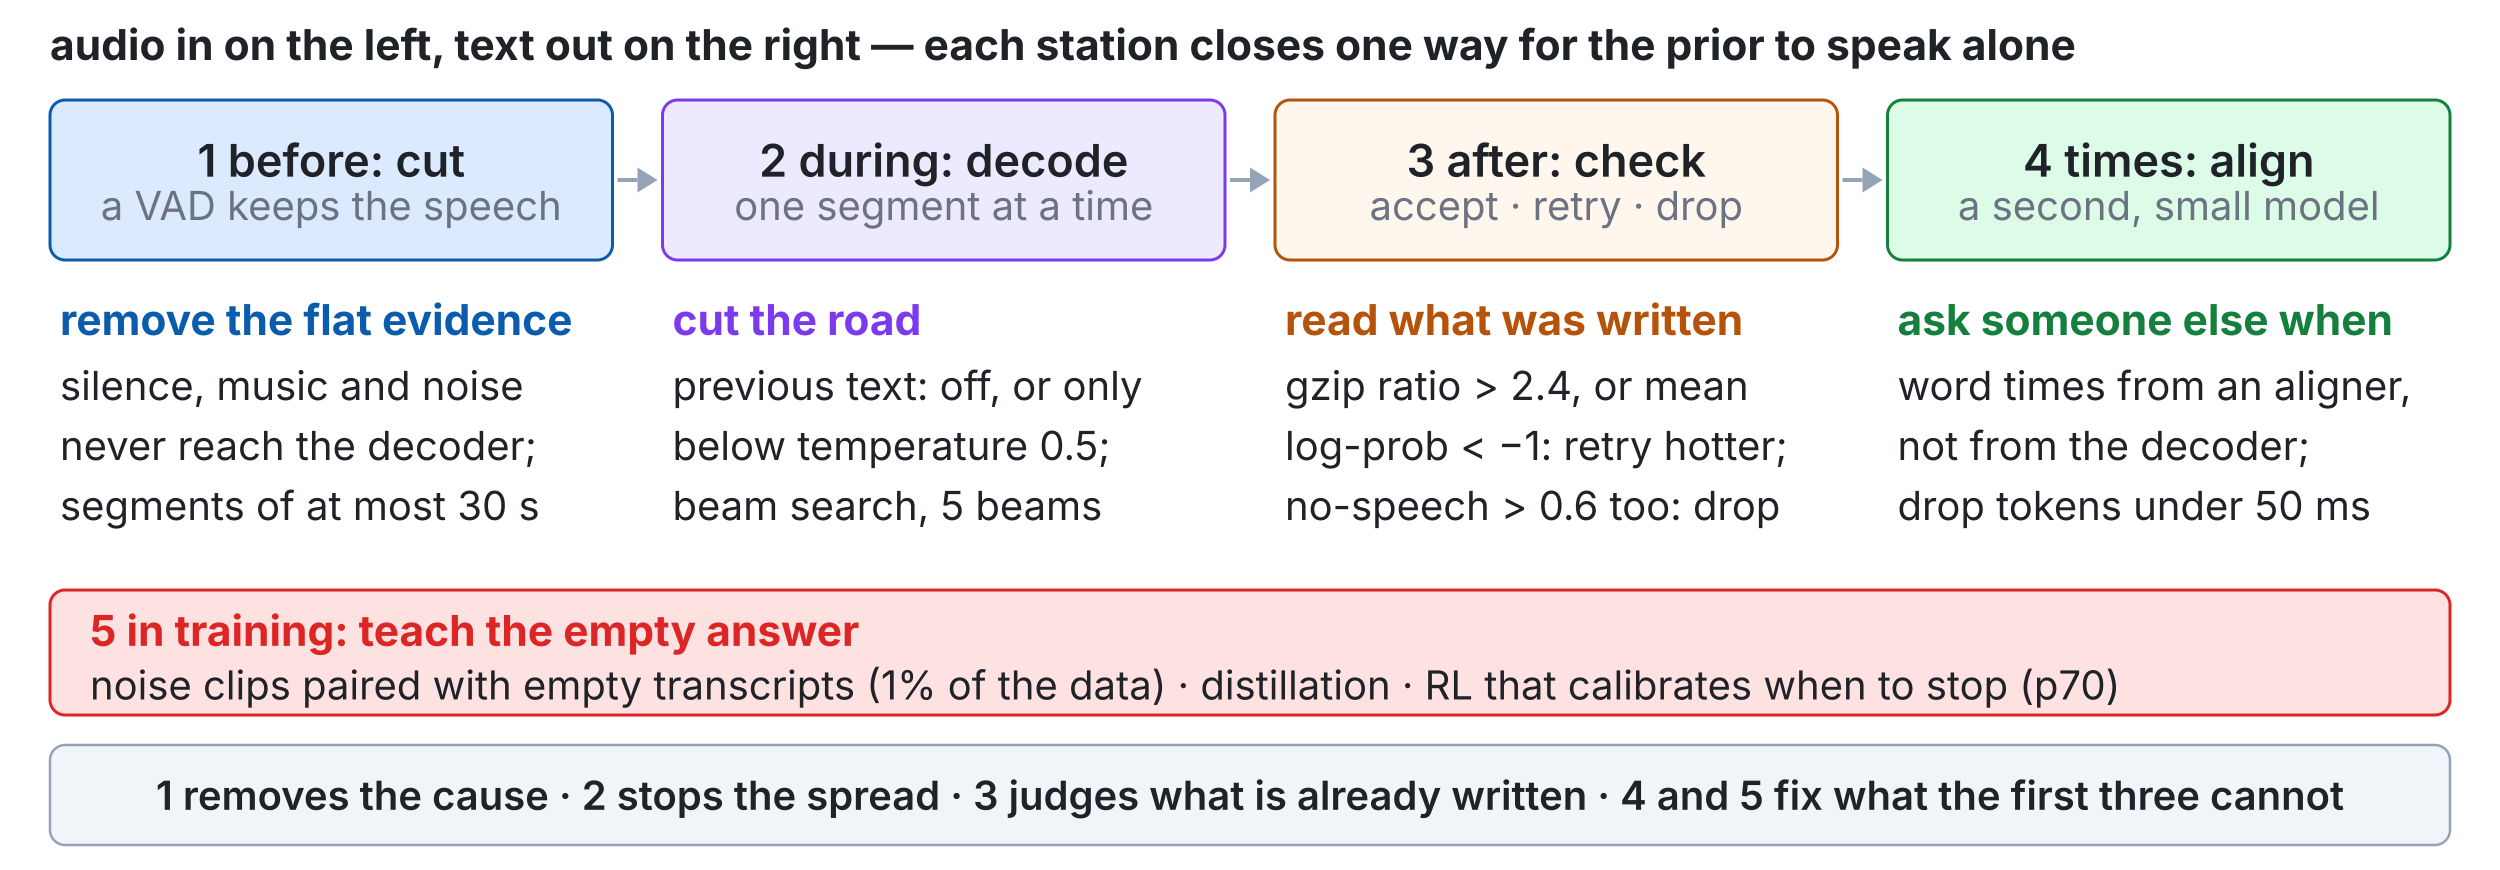
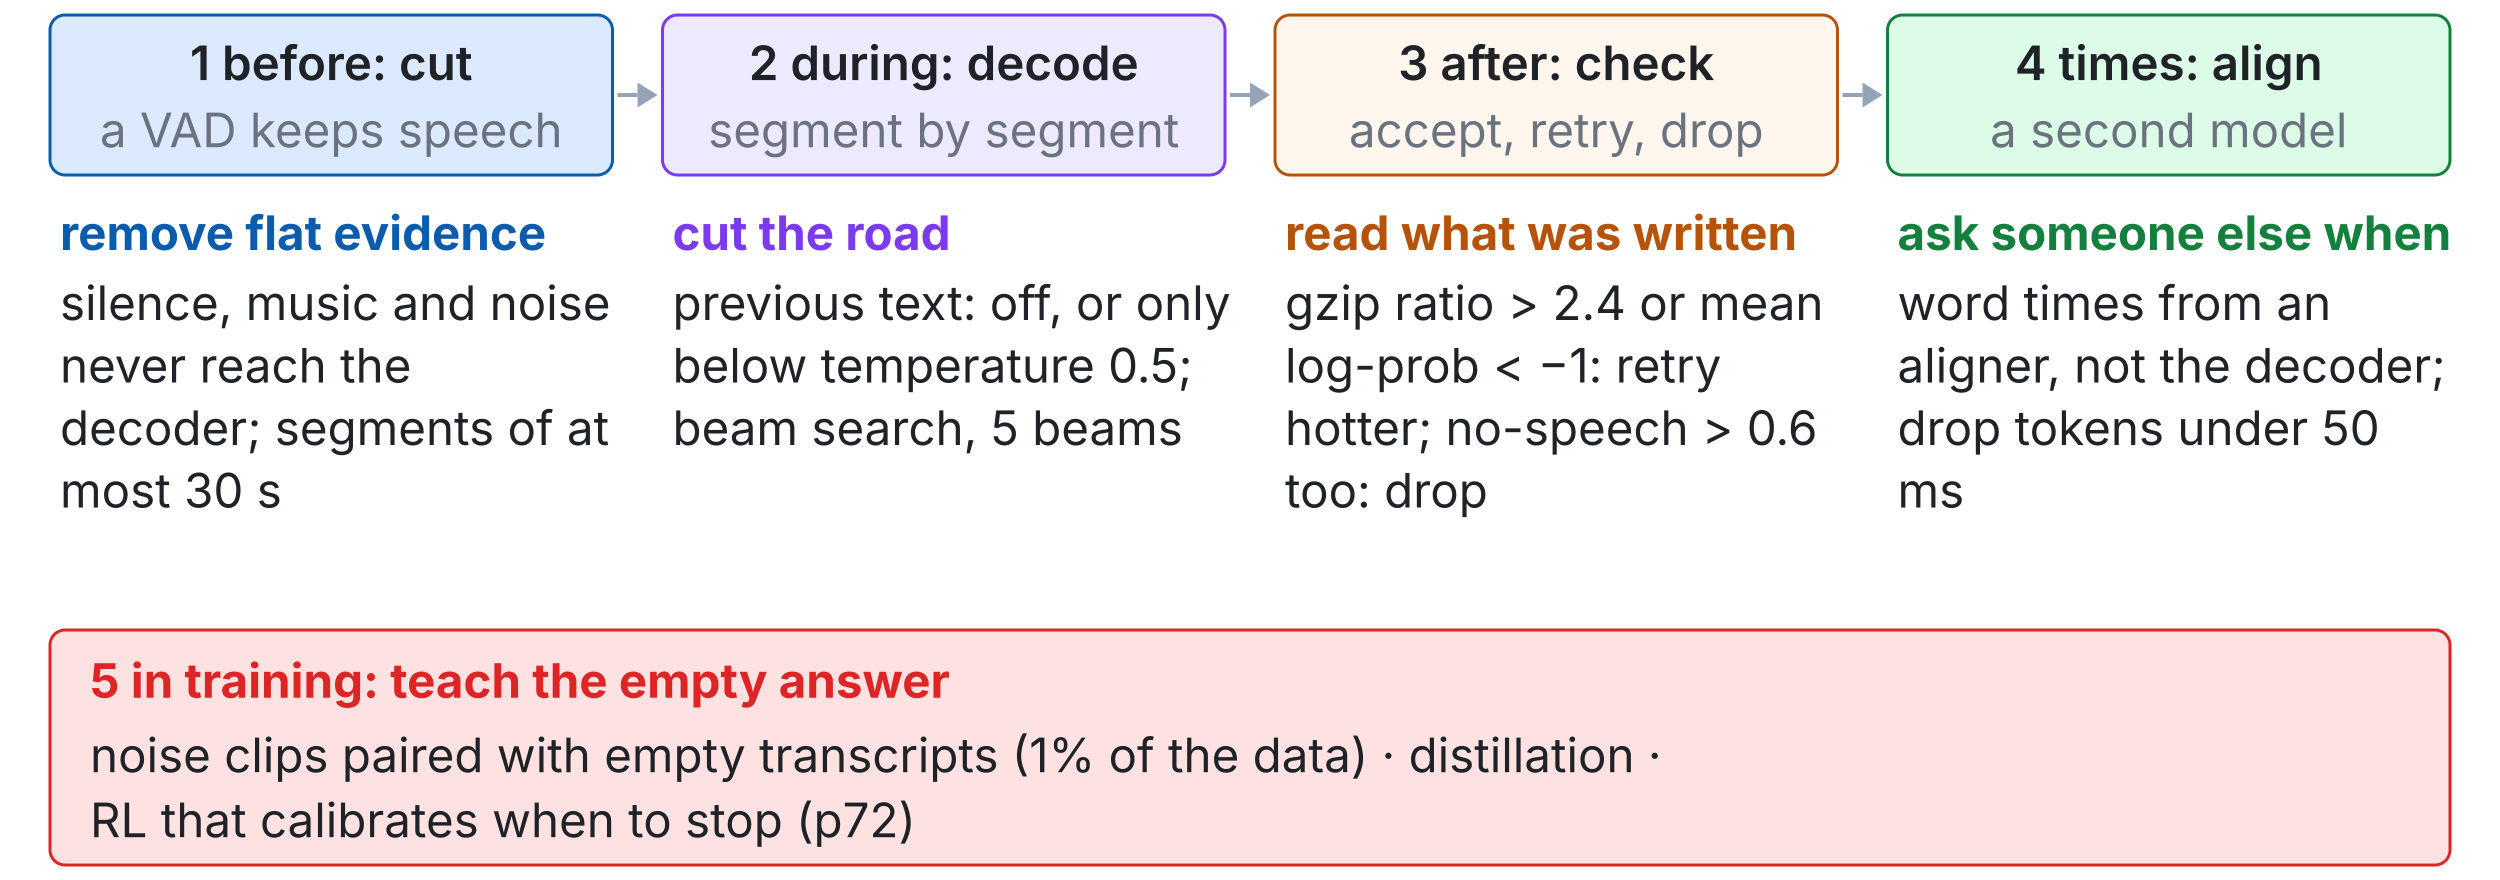
- <svg xmlns="http://www.w3.org/2000/svg" viewBox="0 0 1000 348" width="100%" role="img" font-family="system-ui,-apple-system,Segoe UI,sans-serif">
+ <svg xmlns="http://www.w3.org/2000/svg" viewBox="0 0 1000 352" width="100%" role="img" font-family="system-ui,-apple-system,Segoe UI,sans-serif">
  <g class="fragment" data-fragment-index="0">
-     <text x="20.0" y="24.0" font-size="17" font-weight="700" fill="#1f2328" text-anchor="start" dominant-baseline="auto">audio in on the left, text out on the right — each station closes one way for the prior to speak alone</text>
-     <rect x="20.0" y="40.0" width="225.0" height="64.0" rx="6" fill="#dbeafe" stroke="#0b5cad" stroke-width="1.2" />
-     <text x="132.5" y="64.0" font-size="18" font-weight="600" fill="#1f2328" text-anchor="middle" dominant-baseline="middle">1  before: cut</text>
-     <text x="132.5" y="88.0" font-size="16" font-weight="400" fill="#6b7280" text-anchor="middle" dominant-baseline="auto">a VAD keeps the speech</text>
-     <line x1="247.0" y1="72.0" x2="255.0" y2="72.0" stroke="#94a3b8" stroke-width="1.6" />
-     <polygon points="263.0,72.0 255.0,77.0 255.0,67.0" fill="#94a3b8" />
-     <rect x="265.0" y="40.0" width="225.0" height="64.0" rx="6" fill="#ede9fe" stroke="#7c3aed" stroke-width="1.2" />
-     <text x="377.5" y="64.0" font-size="18" font-weight="600" fill="#1f2328" text-anchor="middle" dominant-baseline="middle">2  during: decode</text>
-     <text x="377.5" y="88.0" font-size="16" font-weight="400" fill="#6b7280" text-anchor="middle" dominant-baseline="auto">one segment at a time</text>
-     <line x1="492.0" y1="72.0" x2="500.0" y2="72.0" stroke="#94a3b8" stroke-width="1.6" />
-     <polygon points="508.0,72.0 500.0,77.0 500.0,67.0" fill="#94a3b8" />
-     <rect x="510.0" y="40.0" width="225.0" height="64.0" rx="6" fill="#fff7ed" stroke="#b45309" stroke-width="1.2" />
-     <text x="622.5" y="64.0" font-size="18" font-weight="600" fill="#1f2328" text-anchor="middle" dominant-baseline="middle">3  after: check</text>
-     <text x="622.5" y="88.0" font-size="16" font-weight="400" fill="#6b7280" text-anchor="middle" dominant-baseline="auto">accept · retry · drop</text>
-     <line x1="737.0" y1="72.0" x2="745.0" y2="72.0" stroke="#94a3b8" stroke-width="1.6" />
-     <polygon points="753.0,72.0 745.0,77.0 745.0,67.0" fill="#94a3b8" />
-     <rect x="755.0" y="40.0" width="225.0" height="64.0" rx="6" fill="#dcfce7" stroke="#15803d" stroke-width="1.2" />
-     <text x="867.5" y="64.0" font-size="18" font-weight="600" fill="#1f2328" text-anchor="middle" dominant-baseline="middle">4  times: align</text>
-     <text x="867.5" y="88.0" font-size="16" font-weight="400" fill="#6b7280" text-anchor="middle" dominant-baseline="auto">a second, small model</text>
+     <rect x="20.0" y="6.0" width="225.0" height="64.0" rx="6" fill="#dbeafe" stroke="#0b5cad" stroke-width="1.2" />
+     <text x="132.5" y="25.0" font-size="19" font-weight="600" fill="#1f2328" text-anchor="middle" dominant-baseline="middle">1  before: cut</text>
+     <text x="132.5" y="52.0" font-size="19" font-weight="400" fill="#6b7280" text-anchor="middle" dominant-baseline="middle">a VAD keeps speech</text>
+     <line x1="247.0" y1="38.0" x2="255.0" y2="38.0" stroke="#94a3b8" stroke-width="1.6" />
+     <polygon points="263.0,38.0 255.0,43.0 255.0,33.0" fill="#94a3b8" />
+     <rect x="265.0" y="6.0" width="225.0" height="64.0" rx="6" fill="#ede9fe" stroke="#7c3aed" stroke-width="1.2" />
+     <text x="377.5" y="25.0" font-size="19" font-weight="600" fill="#1f2328" text-anchor="middle" dominant-baseline="middle">2  during: decode</text>
+     <text x="377.5" y="52.0" font-size="19" font-weight="400" fill="#6b7280" text-anchor="middle" dominant-baseline="middle">segment by segment</text>
+     <line x1="492.0" y1="38.0" x2="500.0" y2="38.0" stroke="#94a3b8" stroke-width="1.6" />
+     <polygon points="508.0,38.0 500.0,43.0 500.0,33.0" fill="#94a3b8" />
+     <rect x="510.0" y="6.0" width="225.0" height="64.0" rx="6" fill="#fff7ed" stroke="#b45309" stroke-width="1.2" />
+     <text x="622.5" y="25.0" font-size="19" font-weight="600" fill="#1f2328" text-anchor="middle" dominant-baseline="middle">3  after: check</text>
+     <text x="622.5" y="52.0" font-size="19" font-weight="400" fill="#6b7280" text-anchor="middle" dominant-baseline="middle">accept, retry, drop</text>
+     <line x1="737.0" y1="38.0" x2="745.0" y2="38.0" stroke="#94a3b8" stroke-width="1.6" />
+     <polygon points="753.0,38.0 745.0,43.0 745.0,33.0" fill="#94a3b8" />
+     <rect x="755.0" y="6.0" width="225.0" height="64.0" rx="6" fill="#dcfce7" stroke="#15803d" stroke-width="1.2" />
+     <text x="867.5" y="25.0" font-size="19" font-weight="600" fill="#1f2328" text-anchor="middle" dominant-baseline="middle">4  times: align</text>
+     <text x="867.5" y="52.0" font-size="19" font-weight="400" fill="#6b7280" text-anchor="middle" dominant-baseline="middle">a second model</text>
  </g>
  <g class="fragment" data-fragment-index="1">
-     <text x="24.0" y="134.0" font-size="17" font-weight="700" fill="#0b5cad" text-anchor="start" dominant-baseline="auto">remove the flat evidence</text>
-     <text x="24.0" y="160.0" font-size="16" font-weight="400" fill="#1f2328" text-anchor="start" dominant-baseline="auto">silence, music and noise</text>
-     <text x="24.0" y="184.0" font-size="16" font-weight="400" fill="#1f2328" text-anchor="start" dominant-baseline="auto">never reach the decoder;</text>
-     <text x="24.0" y="208.0" font-size="16" font-weight="400" fill="#1f2328" text-anchor="start" dominant-baseline="auto">segments of at most 30 s</text>
+     <text x="24.0" y="100.0" font-size="19" font-weight="700" fill="#0b5cad" text-anchor="start" dominant-baseline="auto">remove flat evidence</text>
+     <text x="24.0" y="128.0" font-size="19" font-weight="400" fill="#1f2328" text-anchor="start" dominant-baseline="auto">silence, music and noise</text>
+     <text x="24.0" y="153.0" font-size="19" font-weight="400" fill="#1f2328" text-anchor="start" dominant-baseline="auto">never reach the</text>
+     <text x="24.0" y="178.0" font-size="19" font-weight="400" fill="#1f2328" text-anchor="start" dominant-baseline="auto">decoder; segments of at</text>
+     <text x="24.0" y="203.0" font-size="19" font-weight="400" fill="#1f2328" text-anchor="start" dominant-baseline="auto">most 30 s</text>
  </g>
  <g class="fragment" data-fragment-index="2">
-     <text x="269.0" y="134.0" font-size="17" font-weight="700" fill="#7c3aed" text-anchor="start" dominant-baseline="auto">cut the road</text>
-     <text x="269.0" y="160.0" font-size="16" font-weight="400" fill="#1f2328" text-anchor="start" dominant-baseline="auto">previous text: off, or only</text>
-     <text x="269.0" y="184.0" font-size="16" font-weight="400" fill="#1f2328" text-anchor="start" dominant-baseline="auto">below temperature 0.5;</text>
-     <text x="269.0" y="208.0" font-size="16" font-weight="400" fill="#1f2328" text-anchor="start" dominant-baseline="auto">beam search, 5 beams</text>
+     <text x="269.0" y="100.0" font-size="19" font-weight="700" fill="#7c3aed" text-anchor="start" dominant-baseline="auto">cut the road</text>
+     <text x="269.0" y="128.0" font-size="19" font-weight="400" fill="#1f2328" text-anchor="start" dominant-baseline="auto">previous text: off, or only</text>
+     <text x="269.0" y="153.0" font-size="19" font-weight="400" fill="#1f2328" text-anchor="start" dominant-baseline="auto">below temperature 0.5;</text>
+     <text x="269.0" y="178.0" font-size="19" font-weight="400" fill="#1f2328" text-anchor="start" dominant-baseline="auto">beam search, 5 beams</text>
  </g>
  <g class="fragment" data-fragment-index="3">
-     <text x="514.0" y="134.0" font-size="17" font-weight="700" fill="#b45309" text-anchor="start" dominant-baseline="auto">read what was written</text>
-     <text x="514.0" y="160.0" font-size="16" font-weight="400" fill="#1f2328" text-anchor="start" dominant-baseline="auto">gzip ratio &gt; 2.4, or mean</text>
-     <text x="514.0" y="184.0" font-size="16" font-weight="400" fill="#1f2328" text-anchor="start" dominant-baseline="auto">log-prob &lt; −1: retry hotter;</text>
-     <text x="514.0" y="208.0" font-size="16" font-weight="400" fill="#1f2328" text-anchor="start" dominant-baseline="auto">no-speech &gt; 0.6 too: drop</text>
+     <text x="514.0" y="100.0" font-size="19" font-weight="700" fill="#b45309" text-anchor="start" dominant-baseline="auto">read what was written</text>
+     <text x="514.0" y="128.0" font-size="19" font-weight="400" fill="#1f2328" text-anchor="start" dominant-baseline="auto">gzip ratio &gt; 2.4 or mean</text>
+     <text x="514.0" y="153.0" font-size="19" font-weight="400" fill="#1f2328" text-anchor="start" dominant-baseline="auto">log-prob &lt; −1: retry</text>
+     <text x="514.0" y="178.0" font-size="19" font-weight="400" fill="#1f2328" text-anchor="start" dominant-baseline="auto">hotter; no-speech &gt; 0.6</text>
+     <text x="514.0" y="203.0" font-size="19" font-weight="400" fill="#1f2328" text-anchor="start" dominant-baseline="auto">too: drop</text>
  </g>
  <g class="fragment" data-fragment-index="4">
-     <text x="759.0" y="134.0" font-size="17" font-weight="700" fill="#15803d" text-anchor="start" dominant-baseline="auto">ask someone else when</text>
-     <text x="759.0" y="160.0" font-size="16" font-weight="400" fill="#1f2328" text-anchor="start" dominant-baseline="auto">word times from an aligner,</text>
-     <text x="759.0" y="184.0" font-size="16" font-weight="400" fill="#1f2328" text-anchor="start" dominant-baseline="auto">not from the decoder;</text>
-     <text x="759.0" y="208.0" font-size="16" font-weight="400" fill="#1f2328" text-anchor="start" dominant-baseline="auto">drop tokens under 50 ms</text>
+     <text x="759.0" y="100.0" font-size="19" font-weight="700" fill="#15803d" text-anchor="start" dominant-baseline="auto">ask someone else when</text>
+     <text x="759.0" y="128.0" font-size="19" font-weight="400" fill="#1f2328" text-anchor="start" dominant-baseline="auto">word times from an</text>
+     <text x="759.0" y="153.0" font-size="19" font-weight="400" fill="#1f2328" text-anchor="start" dominant-baseline="auto">aligner, not the decoder;</text>
+     <text x="759.0" y="178.0" font-size="19" font-weight="400" fill="#1f2328" text-anchor="start" dominant-baseline="auto">drop tokens under 50</text>
+     <text x="759.0" y="203.0" font-size="19" font-weight="400" fill="#1f2328" text-anchor="start" dominant-baseline="auto">ms</text>
  </g>
  <g class="fragment" data-fragment-index="5">
-     <rect x="20.0" y="236.0" width="960.0" height="50.0" rx="6" fill="#fee2e2" stroke="#dc2626" stroke-width="1.2" />
-     <text x="36.0" y="252.0" font-size="17" font-weight="700" fill="#dc2626" text-anchor="start" dominant-baseline="middle">5  in training: teach the empty answer</text>
-     <text x="36.0" y="274.0" font-size="16" font-weight="400" fill="#1f2328" text-anchor="start" dominant-baseline="middle">noise clips paired with empty transcripts (1% of the data) · distillation · RL that calibrates when to stop (p70)</text>
-     <rect x="20.0" y="298.0" width="960.0" height="40.0" rx="6" fill="#f1f5f9" stroke="#94a3b8" stroke-width="1.0" />
-     <text x="500.0" y="318.0" font-size="16" font-weight="600" fill="#1f2328" text-anchor="middle" dominant-baseline="middle">1 removes the cause · 2 stops the spread · 3 judges what is already written · 4 and 5 fix what the first three cannot</text>
+     <rect x="20.0" y="252.0" width="960.0" height="94.0" rx="6" fill="#fee2e2" stroke="#dc2626" stroke-width="1.2" />
+     <text x="36.0" y="272.0" font-size="19" font-weight="700" fill="#dc2626" text-anchor="start" dominant-baseline="middle">5  in training: teach the empty answer</text>
+     <text x="36.0" y="302.0" font-size="19" font-weight="400" fill="#1f2328" text-anchor="start" dominant-baseline="middle">noise clips paired with empty transcripts (1% of the data) · distillation ·</text>
+     <text x="36.0" y="328.0" font-size="19" font-weight="400" fill="#1f2328" text-anchor="start" dominant-baseline="middle">RL that calibrates when to stop (p72)</text>
  </g>
</svg>
